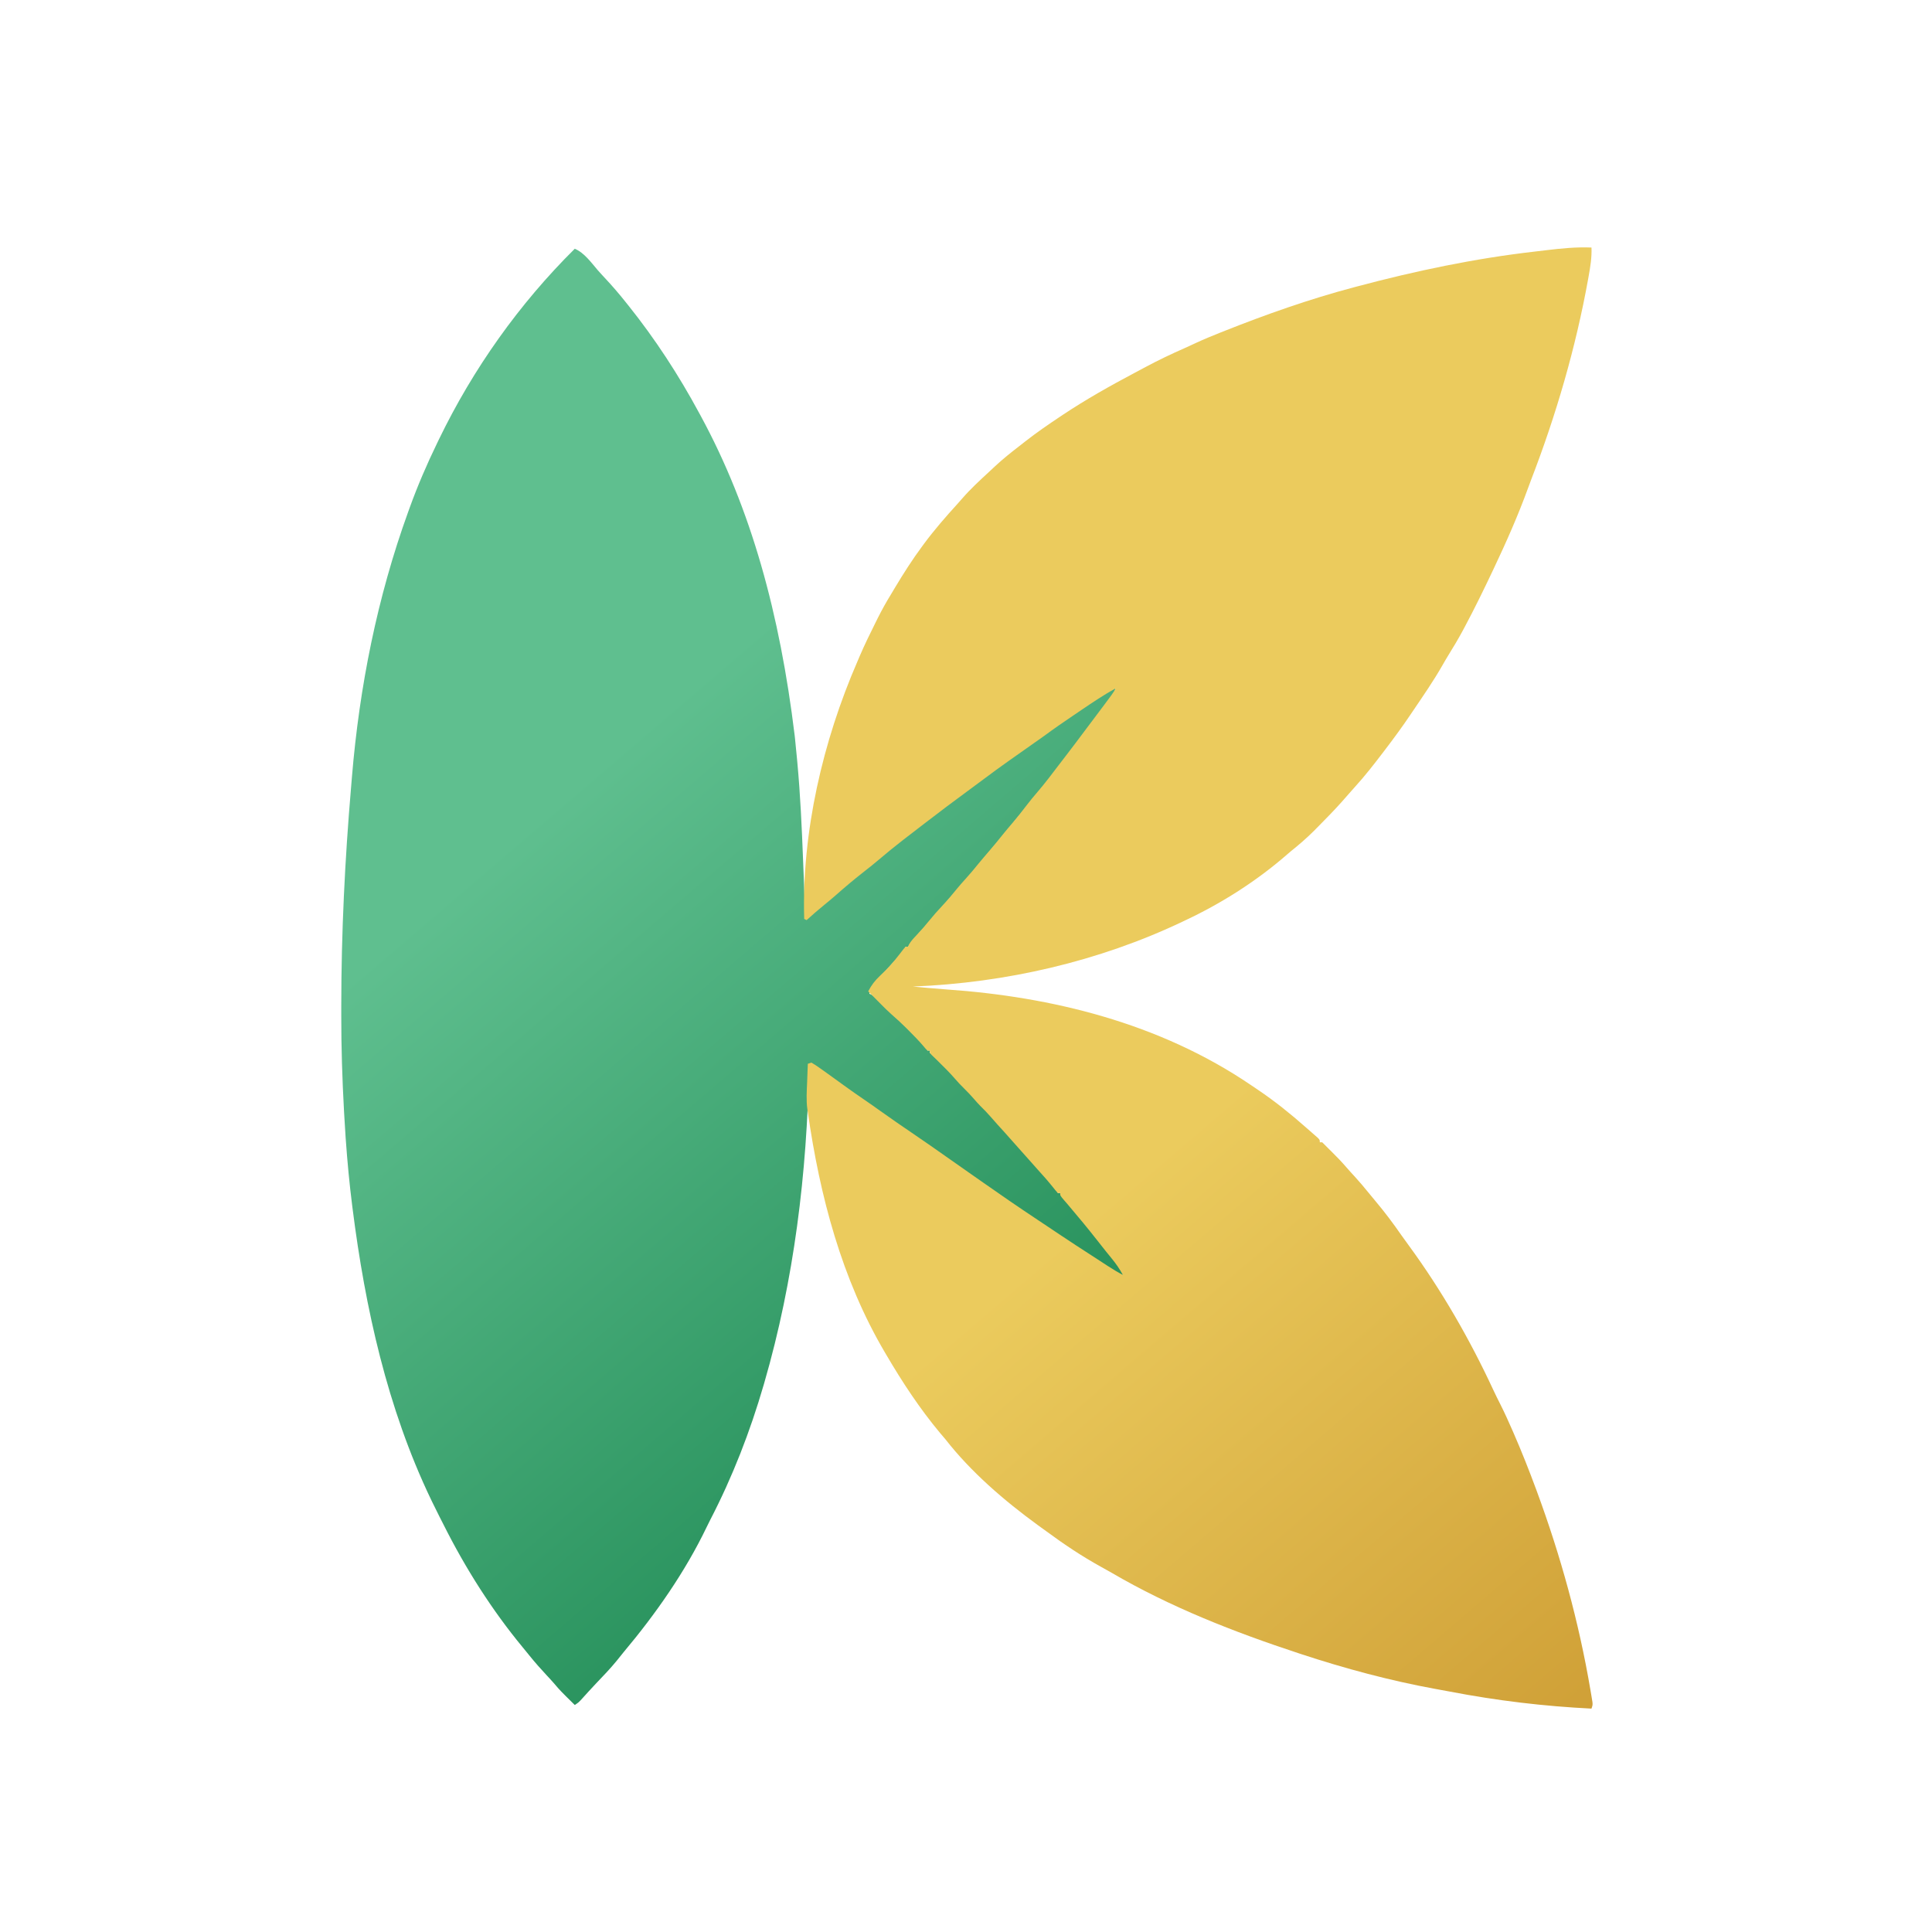
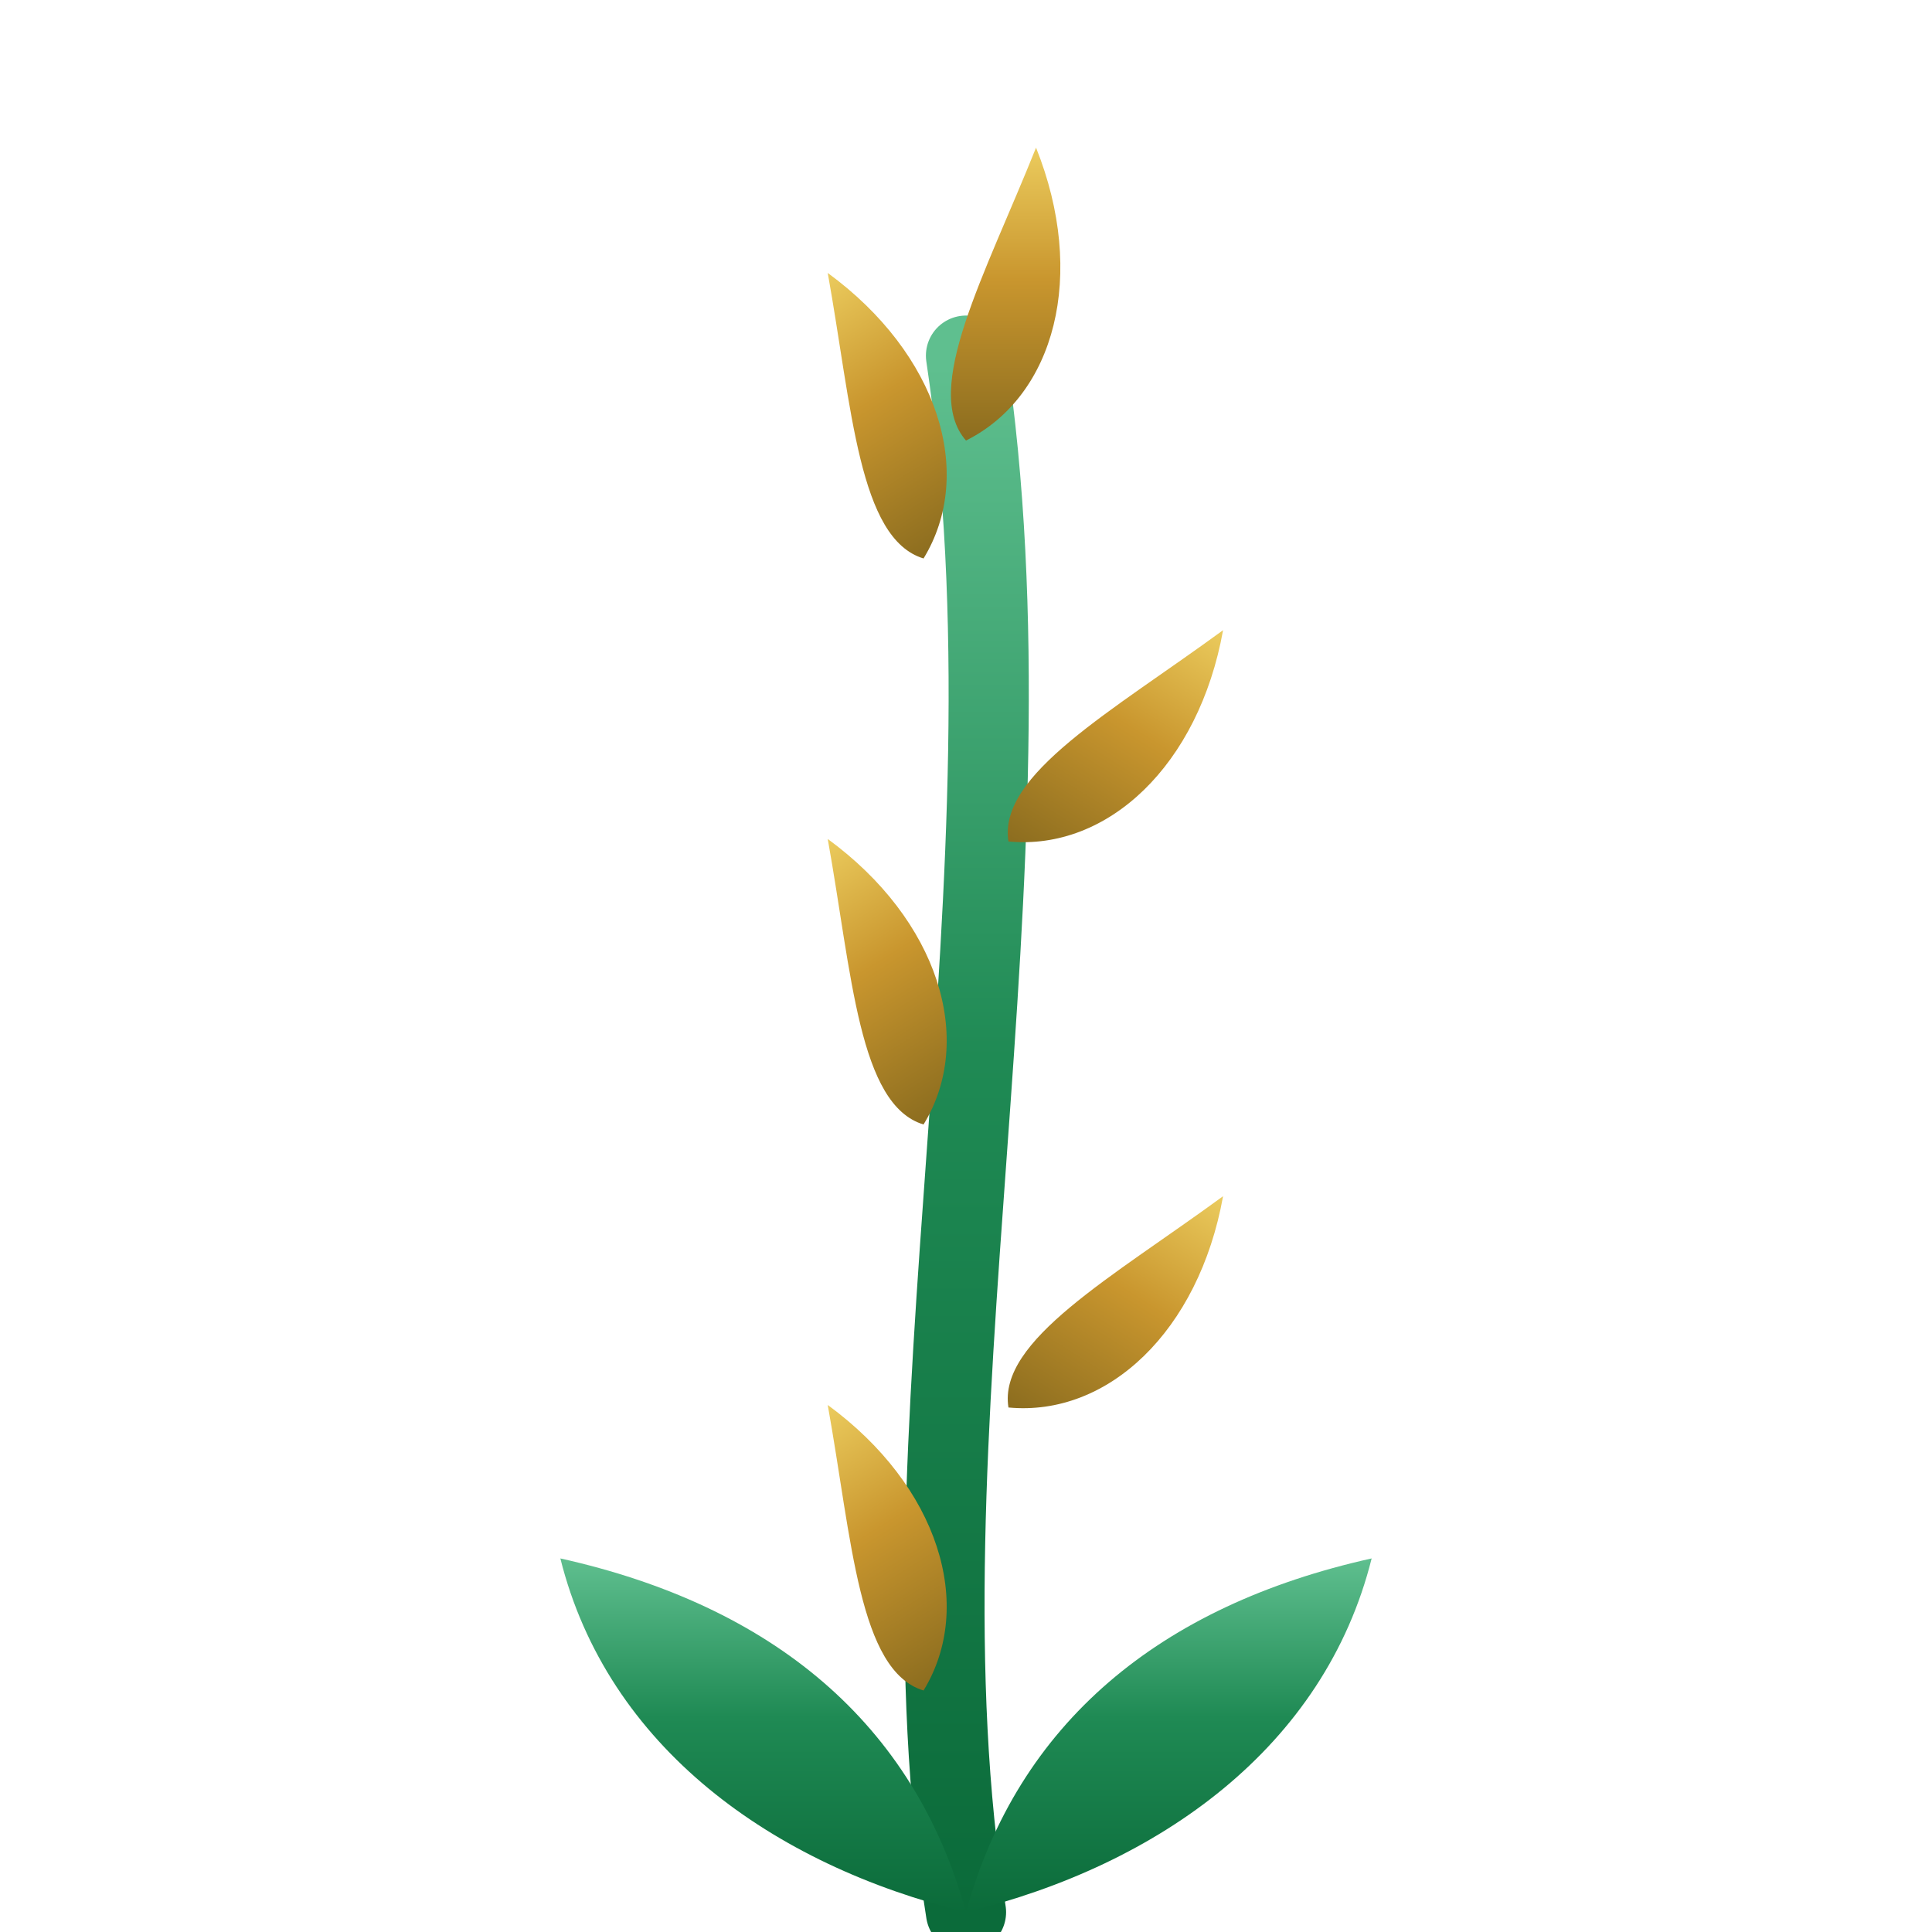
- <svg xmlns="http://www.w3.org/2000/svg" viewBox="0 0 1600 1600" width="1600" height="1600">
+ <svg xmlns="http://www.w3.org/2000/svg" viewBox="0 0 1024 1024">
  <defs>
-     <linearGradient id="gradGreen" gradientUnits="userSpaceOnUse" x1="282" y1="204" x2="1319" y2="1415">
-       <stop offset="0" stop-color="#5FBF8F" />
-       <stop offset="0.45" stop-color="#1F8A54" />
-       <stop offset="1" stop-color="#0B6B3A" />
+     <linearGradient id="kk-green" x1="0" y1="1" x2="0" y2="0">
+       <stop offset="0" stop-color="#0B6B3A" />
+       <stop offset="0.55" stop-color="#1F8A54" />
+       <stop offset="1" stop-color="#5FBF8F" />
    </linearGradient>
-     <linearGradient id="gradGold" gradientUnits="userSpaceOnUse" x1="282" y1="204" x2="1319" y2="1415">
-       <stop offset="0" stop-color="#EBCB5D" />
-       <stop offset="0.45" stop-color="#C9962E" />
-       <stop offset="1" stop-color="#8C6D1F" />
+     <linearGradient id="kk-gold" x1="0" y1="1" x2="0" y2="0">
+       <stop offset="0" stop-color="#8C6D1F" />
+       <stop offset="0.55" stop-color="#C9962E" />
+       <stop offset="1" stop-color="#EBCB5D" />
    </linearGradient>
+     <path id="grain" d="M0 0 C 28 -14, 38 -52, 22 -92 C 6 -52, -14 -16, 0 0 Z" fill="url(#kk-gold)" />
  </defs>
-   <path d="M0 0 C7.806 3.266 13.633 11.435 19.031 17.75 C21.078 20.089 23.184 22.361 25.305 24.631 C31.143 30.884 36.681 37.294 42 44 C42.848 45.055 43.695 46.109 44.543 47.164 C66.698 74.876 86.16 104.79 103 136 C103.455 136.835 103.909 137.671 104.377 138.531 C146.179 215.623 169.895 302.58 182.125 403.188 C182.162 403.525 182.162 403.525 182.352 405.234 C182.963 410.817 183.488 416.407 184 422 C184.056 422.599 184.056 422.599 184.339 425.632 C186.812 452.399 188.023 479.186 189.06 506.043 C189.276 511.589 189.501 517.135 189.725 522.682 C190.158 533.454 190.582 544.227 191 555 C192.278 554.049 193.555 553.097 194.832 552.144 C195.543 551.614 196.255 551.084 196.988 550.538 C199.441 548.663 201.728 546.654 204 544.562 C204.847 543.79 205.694 543.018 206.566 542.223 C207.369 541.489 208.173 540.756 209 540 C214.13 535.404 219.399 531.002 224.742 526.656 C227.95 524.046 231.139 521.414 234.329 518.781 C240.305 513.849 246.291 508.933 252.359 504.113 C254.484 502.413 256.596 500.702 258.703 498.98 C267.033 492.176 275.444 485.518 284 479 C285.572 477.787 287.144 476.573 288.715 475.359 C300.513 466.247 312.46 457.352 324.562 448.65 C329.767 444.904 334.912 441.091 340.031 437.23 C350.174 429.61 360.473 422.218 370.852 414.922 C375.775 411.46 380.668 407.957 385.559 404.449 C396.188 396.861 406.985 389.517 417.796 382.192 C419.775 380.849 421.751 379.504 423.725 378.156 C426.599 376.195 429.478 374.243 432.359 372.293 C432.798 371.992 432.798 371.992 435.021 370.469 C439.244 367.624 442.997 365.266 448 364 C446.55 368.265 444.416 371.294 441.625 374.812 C440.718 375.968 439.812 377.124 438.906 378.281 C438.431 378.887 437.955 379.493 437.465 380.117 C434.975 383.317 432.551 386.565 430.125 389.812 C429.625 390.481 429.124 391.15 428.608 391.838 C427.071 393.892 425.536 395.946 424 398 C417.529 406.656 411.041 415.295 404.434 423.848 C402.774 425.997 401.12 428.15 399.473 430.309 C394.908 436.286 390.266 442.186 385.48 447.988 C382.469 451.645 379.484 455.322 376.5 459 C371.348 465.345 366.186 471.682 361 478 C360.742 478.315 360.742 478.315 359.434 479.91 C352.953 487.811 346.45 495.689 339.828 503.473 C337.052 506.741 334.325 510.043 331.625 513.375 C324.424 522.215 316.921 530.815 309.25 539.25 C306.299 542.5 303.497 545.826 300.75 549.25 C296.619 554.367 292.194 559.141 287.681 563.917 C283.921 567.925 280.479 572.054 277.27 576.523 C276.851 577.011 276.432 577.498 276 578 C275.34 578 274.68 578 274 578 C273.777 578.541 273.554 579.083 273.324 579.641 C271.579 582.75 269.247 585.179 266.812 587.75 C265.811 588.825 264.809 589.9 263.809 590.977 C263.324 591.496 262.839 592.016 262.339 592.552 C260.09 594.984 257.925 597.485 255.766 599.996 C254.409 601.535 253.017 603.043 251.609 604.535 C251.199 604.973 251.199 604.973 249.125 607.188 C248.364 607.985 247.604 608.783 246.82 609.605 C244.88 612.158 244.347 613.847 244 617 C244.288 617.125 244.288 617.125 245.747 617.757 C248.315 619.174 250 620.789 252.047 622.887 C252.81 623.661 253.573 624.435 254.359 625.232 C255.148 626.043 255.937 626.853 256.75 627.688 C261.67 632.718 266.607 637.6 271.946 642.184 C275.956 645.729 279.715 649.531 283.5 653.312 C284.322 654.123 285.145 654.933 285.992 655.768 C286.768 656.542 287.544 657.316 288.344 658.113 C289.047 658.812 289.75 659.511 290.475 660.232 C292 662 292 662 292 664 C292.66 664 293.32 664 294 664 C294 664.66 294 665.32 294 666 C294.599 666.262 295.199 666.523 295.816 666.793 C298.149 668.082 299.274 669.252 300.938 671.312 C304.265 675.258 307.829 678.88 311.5 682.5 C315.62 686.573 319.577 690.69 323.328 695.109 C326.009 698.141 328.925 700.932 331.805 703.773 C334.44 706.446 336.878 709.254 339.32 712.102 C340.982 713.98 342.711 715.743 344.5 717.5 C347.535 720.488 350.343 723.617 353.125 726.84 C356.69 730.947 360.355 734.964 364 739 C371.962 747.817 379.79 756.731 387.5 765.77 C391.143 770.031 394.865 774.211 398.672 778.328 C400 780 400 780 400 782 C400.66 782 401.32 782 402 782 C403.559 783.73 403.559 783.73 405.438 786.188 C408.602 790.245 411.844 794.215 415.188 798.125 C424.692 809.294 433.88 820.704 442.754 832.379 C444.1 834.13 445.468 835.861 446.84 837.59 C447.306 838.181 447.771 838.773 448.251 839.382 C449.146 840.518 450.047 841.649 450.954 842.776 C454 846.663 454 846.663 454 850 C449.548 848.428 445.71 846.086 441.75 843.562 C441.054 843.123 440.358 842.683 439.641 842.23 C437.423 840.826 435.211 839.415 433 838 C432.286 837.544 431.573 837.087 430.837 836.617 C421.394 830.563 412.031 824.393 402.714 818.148 C400.083 816.386 397.448 814.631 394.812 812.875 C393.907 812.271 393.002 811.668 392.069 811.046 C390.123 809.749 388.177 808.452 386.229 807.157 C367.984 795.016 349.907 782.635 332 770 C331.279 769.492 330.559 768.983 329.816 768.459 C327.019 766.486 324.223 764.511 321.427 762.536 C308.727 753.566 295.993 744.652 283.145 735.895 C276.553 731.395 270.015 726.821 263.485 722.233 C257.813 718.253 252.105 714.333 246.375 710.438 C237.12 704.135 228.05 697.593 219 691 C215.731 688.622 212.46 686.248 209.188 683.875 C208.44 683.33 207.693 682.786 206.924 682.225 C196.96 675 196.96 675 194 675 C193.991 675.646 193.981 676.292 193.972 676.957 C192.434 765.133 181.585 854.205 157 939 C156.81 939.657 156.619 940.315 156.423 940.992 C145.233 979.498 130.682 1017.01 112.222 1052.619 C111.182 1054.646 110.174 1056.682 109.191 1058.738 C91.384 1095.818 66.884 1130.763 40.504 1162.191 C38.504 1164.596 36.569 1167.05 34.625 1169.5 C29.4 1175.904 23.659 1181.828 17.965 1187.812 C13.607 1192.395 9.362 1197.073 5.137 1201.777 C3 1204 3 1204 0 1206 C-11.999 1194.178 -11.999 1194.178 -17.102 1188.18 C-19.12 1185.863 -21.203 1183.618 -23.301 1181.374 C-28.266 1176.057 -33.051 1170.663 -37.605 1164.984 C-39.382 1162.77 -41.175 1160.575 -42.988 1158.391 C-68.712 1127.299 -90.587 1092.701 -108.667 1056.655 C-109.829 1054.34 -111.006 1052.033 -112.191 1049.73 C-114.181 1045.846 -116.106 1041.933 -118 1038 C-118.399 1037.174 -118.797 1036.347 -119.208 1035.496 C-155.211 960.298 -173.565 877.321 -184 795 C-184.098 794.229 -184.197 793.458 -184.298 792.664 C-186.611 774.463 -188.325 756.238 -189.625 737.938 C-189.653 737.545 -189.653 737.545 -189.797 735.559 C-190.26 729.043 -190.641 722.523 -191 716 C-191.02 715.642 -191.02 715.642 -191.12 713.828 C-192.562 687.542 -193.405 661.309 -193.378 634.983 C-193.375 632.245 -193.375 629.508 -193.375 626.77 C-193.344 566.414 -190.373 505.962 -185.24 445.827 C-185.005 443.057 -184.776 440.286 -184.548 437.515 C-178.353 362.814 -163.551 288.54 -138 218 C-137.585 216.847 -137.17 215.694 -136.743 214.505 C-130.117 196.189 -122.504 178.52 -114 161 C-113.493 159.949 -112.986 158.899 -112.464 157.816 C-84.18 99.388 -46.146 45.742 0 0 Z " fill="url(#gradGreen)" transform="translate(476,206)" />
-   <path d="M0 0 C0.339 8.16 -0.927 15.863 -2.375 23.875 C-2.506 24.605 -2.636 25.334 -2.771 26.086 C-13.012 82.85 -29.313 138.814 -50.083 192.603 C-50.887 194.704 -51.667 196.81 -52.43 198.926 C-60.713 221.741 -70.61 244.078 -81 266 C-81.288 266.61 -81.577 267.219 -81.874 267.847 C-89.272 283.476 -96.844 299 -105 314.25 C-105.586 315.349 -106.172 316.447 -106.776 317.579 C-110.369 324.221 -114.206 330.676 -118.196 337.084 C-119.976 339.962 -121.674 342.872 -123.344 345.815 C-130.849 358.988 -139.507 371.453 -148 384 C-148.559 384.83 -149.119 385.661 -149.695 386.517 C-156.48 396.589 -163.629 406.348 -171 416 C-171.453 416.595 -171.906 417.189 -172.373 417.802 C-179.903 427.683 -187.481 437.453 -195.855 446.641 C-197.724 448.696 -199.557 450.775 -201.375 452.875 C-202.581 454.252 -203.79 455.627 -205 457 C-205.695 457.789 -206.39 458.578 -207.105 459.391 C-213.064 466.022 -219.271 472.402 -225.551 478.728 C-226.96 480.147 -228.364 481.571 -229.768 482.995 C-235.868 489.103 -242.261 494.613 -249 500 C-250.09 500.923 -251.174 501.853 -252.25 502.793 C-277.207 524.524 -306.072 542.927 -336 557 C-336.847 557.404 -337.693 557.808 -338.565 558.224 C-407.994 591.274 -485.195 608.982 -562 612 C-558.875 612.294 -555.75 612.586 -552.625 612.875 C-552.13 612.921 -552.13 612.921 -549.624 613.153 C-544.389 613.629 -539.155 614.072 -533.91 614.438 C-447.51 620.457 -357.915 641.982 -281.83 693.739 C-279.902 695.068 -277.96 696.375 -276.016 697.68 C-262.123 707.043 -249.274 717.401 -236.72 728.484 C-235.097 729.915 -233.466 731.335 -231.832 732.754 C-230.918 733.557 -230.004 734.36 -229.062 735.188 C-228.27 735.882 -227.477 736.577 -226.66 737.293 C-225 739 -225 739 -225 741 C-224.34 741 -223.68 741 -223 741 C-221.289 742.621 -219.629 744.297 -218 746 C-217.198 746.79 -216.396 747.58 -215.57 748.395 C-211.155 752.76 -206.872 757.164 -202.836 761.883 C-200.648 764.406 -198.387 766.856 -196.125 769.312 C-192.109 773.721 -188.275 778.231 -184.535 782.875 C-182.634 785.233 -180.697 787.558 -178.746 789.875 C-171.175 798.896 -164.2 808.153 -157.511 817.841 C-155.45 820.786 -153.324 823.681 -151.198 826.579 C-124.174 863.491 -100.615 904.471 -81.379 945.953 C-79.543 949.903 -77.6 953.79 -75.633 957.676 C-71.947 964.989 -68.583 972.431 -65.312 979.938 C-65.014 980.622 -64.715 981.306 -64.408 982.01 C-57.807 997.165 -51.731 1012.497 -46 1028 C-45.755 1028.663 -45.509 1029.327 -45.256 1030.01 C-25.575 1083.349 -10.477 1138.125 -0.938 1194.188 C-0.721 1195.447 -0.505 1196.706 -0.282 1198.004 C-0.095 1199.151 0.092 1200.298 0.285 1201.48 C0.449 1202.48 0.613 1203.479 0.781 1204.509 C1 1207 1 1207 0 1210 C-39.449 1208.056 -78.363 1203.383 -117.146 1195.927 C-121.277 1195.133 -125.413 1194.382 -129.555 1193.645 C-166.823 1186.827 -204.017 1176.84 -240 1165 C-240.779 1164.744 -241.557 1164.489 -242.36 1164.225 C-295.922 1146.602 -348.81 1125.931 -397.6 1097.392 C-400.478 1095.723 -403.387 1094.115 -406.302 1092.512 C-421.953 1083.876 -436.71 1074.027 -451.08 1063.413 C-453.62 1061.544 -456.186 1059.712 -458.75 1057.875 C-486.418 1037.683 -513.907 1014.054 -535 987 C-536.538 985.184 -538.08 983.372 -539.625 981.562 C-556.437 961.383 -570.737 939.625 -584 917 C-584.387 916.345 -584.773 915.69 -585.172 915.016 C-620.966 854.322 -639.119 785.221 -649 716 C-649.061 715.613 -649.061 715.613 -649.372 713.653 C-650.435 706.124 -649.866 698.508 -649.562 690.938 C-649.509 689.485 -649.456 688.033 -649.404 686.58 C-649.276 683.053 -649.14 679.526 -649 676 C-648.01 675.67 -647.02 675.34 -646 675 C-643.519 676.454 -641.261 677.947 -638.938 679.625 C-638.234 680.121 -637.531 680.616 -636.807 681.127 C-634.528 682.739 -632.263 684.367 -630 686 C-629.256 686.536 -628.513 687.072 -627.747 687.624 C-624.736 689.796 -621.727 691.972 -618.723 694.154 C-613.13 698.211 -607.466 702.152 -601.758 706.047 C-597.466 708.979 -593.219 711.965 -589 715 C-579.893 721.543 -570.624 727.848 -561.359 734.164 C-552.308 740.339 -543.307 746.575 -534.367 752.91 C-527.119 758.045 -519.832 763.124 -512.553 768.213 C-510.018 769.988 -507.485 771.765 -504.953 773.543 C-489.757 784.21 -474.477 794.744 -459 805 C-457.198 806.2 -455.396 807.401 -453.595 808.603 C-452.321 809.452 -451.047 810.302 -449.772 811.151 C-446.615 813.255 -443.46 815.361 -440.309 817.473 C-431.662 823.262 -422.948 828.942 -414.201 834.578 C-411.928 836.047 -409.659 837.522 -407.391 839 C-406.634 839.492 -405.878 839.984 -405.099 840.49 C-403.664 841.424 -402.229 842.36 -400.795 843.297 C-396.607 846.018 -392.359 848.56 -388 851 C-390.771 845.871 -393.862 841.431 -397.562 836.938 C-398.633 835.619 -399.704 834.3 -400.773 832.98 C-401.312 832.318 -401.85 831.656 -402.405 830.974 C-404.867 827.926 -407.277 824.838 -409.688 821.75 C-417.06 812.34 -424.681 803.151 -432.422 794.043 C-432.847 793.541 -432.847 793.541 -435 791 C-435.475 790.456 -435.95 789.911 -436.439 789.35 C-440 785.217 -440 785.217 -440 783 C-440.66 783 -441.32 783 -442 783 C-443.393 781.448 -444.714 779.83 -446 778.188 C-450.043 773.13 -454.277 768.323 -458.66 763.555 C-461.228 760.751 -463.729 757.897 -466.223 755.027 C-468.294 752.665 -470.395 750.332 -472.5 748 C-475.17 745.041 -477.823 742.071 -480.438 739.062 C-484.086 734.872 -487.836 730.775 -491.582 726.672 C-493.648 724.389 -495.677 722.082 -497.688 719.75 C-500.413 716.61 -503.293 713.686 -506.258 710.773 C-508.047 708.952 -509.713 707.063 -511.375 705.125 C-513.966 702.115 -516.673 699.289 -519.5 696.5 C-522.204 693.832 -524.793 691.145 -527.25 688.25 C-531.562 683.218 -536.306 678.613 -541.012 673.953 C-541.524 673.445 -542.036 672.936 -542.564 672.412 C-543.826 671.171 -545.109 669.951 -546.395 668.734 C-548 667 -548 667 -548 665 C-548.66 665 -549.32 665 -550 665 C-551.43 663.551 -551.43 663.551 -553.098 661.535 C-557.002 656.945 -561.167 652.685 -565.438 648.438 C-565.794 648.079 -565.794 648.079 -567.596 646.268 C-571.622 642.249 -575.753 638.431 -580.06 634.717 C-583.282 631.865 -586.293 628.813 -589.312 625.75 C-589.919 625.139 -590.526 624.528 -591.15 623.898 C-592.269 622.772 -593.386 621.644 -594.501 620.515 C-595.996 619.004 -597.496 617.501 -599 616 C-596.294 610.827 -593.417 607.053 -589.188 603.062 C-588.112 602.016 -587.037 600.968 -585.965 599.918 C-585.708 599.667 -585.708 599.667 -584.41 598.4 C-578.986 593.014 -574.341 586.962 -569.699 580.906 C-569.138 580.277 -568.578 579.648 -568 579 C-567.34 579 -566.68 579 -566 579 C-565.887 578.727 -565.887 578.727 -565.316 577.348 C-563.609 574.302 -561.329 571.947 -558.938 569.438 C-555.33 565.584 -551.864 561.686 -548.562 557.562 C-545.197 553.378 -541.668 549.417 -538 545.5 C-533.5 540.695 -529.269 535.748 -525.145 530.613 C-523.001 528.002 -520.776 525.496 -518.5 523 C-514.659 518.781 -511.041 514.423 -507.453 509.988 C-504.665 506.593 -501.808 503.263 -498.938 499.938 C-494.869 495.219 -490.911 490.438 -487.051 485.547 C-484.633 482.544 -482.131 479.617 -479.625 476.688 C-475.505 471.864 -471.592 466.923 -467.763 461.867 C-464.857 458.052 -461.817 454.384 -458.688 450.75 C-452.66 443.733 -447.095 436.382 -441.52 429.004 C-439.344 426.134 -437.14 423.287 -434.938 420.438 C-429.795 413.757 -424.74 407.012 -419.692 400.26 C-417.859 397.811 -416.022 395.366 -414.184 392.922 C-395.6 368.2 -395.6 368.2 -394 365 C-403.733 370.398 -412.912 376.517 -422.109 382.77 C-424.559 384.435 -427.012 386.094 -429.467 387.752 C-436.993 392.847 -444.478 397.975 -451.79 403.374 C-454.851 405.626 -457.969 407.793 -461.086 409.965 C-467.744 414.615 -474.372 419.308 -481 424 C-481.641 424.453 -482.282 424.907 -482.942 425.374 C-489.909 430.309 -496.806 435.32 -503.621 440.465 C-507.805 443.615 -512.03 446.71 -516.25 449.812 C-528.211 458.613 -540.108 467.495 -551.859 476.574 C-553.971 478.205 -556.085 479.834 -558.203 481.457 C-561.474 483.964 -564.739 486.479 -568 489 C-568.284 489.22 -568.284 489.22 -569.723 490.332 C-576.65 495.699 -583.449 501.175 -590.105 506.875 C-593.992 510.188 -597.968 513.366 -602 516.5 C-610.275 522.937 -618.263 529.69 -626.125 536.625 C-629.167 539.309 -632.288 541.88 -635.438 544.438 C-640.42 548.488 -645.242 552.689 -650 557 C-650.66 556.67 -651.32 556.34 -652 556 C-654.106 484.121 -636.531 408.707 -608 343 C-607.385 341.548 -606.77 340.097 -606.156 338.645 C-602.066 329.101 -597.498 319.793 -592.875 310.5 C-592.289 309.318 -591.703 308.137 -591.099 306.919 C-587.671 300.088 -584.012 293.503 -580 287 C-578.922 285.198 -577.847 283.394 -576.773 281.59 C-569.644 269.699 -562.258 258.139 -554 247 C-553.786 246.711 -553.786 246.711 -552.705 245.246 C-544.162 233.734 -534.762 222.928 -525.113 212.336 C-523.738 210.816 -522.38 209.28 -521.043 207.727 C-514.222 199.875 -506.614 192.886 -498.983 185.834 C-497.298 184.276 -495.622 182.709 -493.949 181.137 C-487.498 175.144 -480.705 169.696 -473.729 164.335 C-472.106 163.082 -470.496 161.811 -468.887 160.539 C-459.576 153.227 -449.842 146.573 -440 140 C-439.644 139.762 -439.644 139.762 -437.843 138.558 C-418.599 125.754 -398.521 114.458 -378.104 103.646 C-375.193 102.102 -372.289 100.547 -369.387 98.988 C-358.63 93.244 -347.726 88.026 -336.555 83.139 C-333.612 81.827 -330.696 80.46 -327.777 79.094 C-320.959 75.939 -314.043 73.087 -307.062 70.312 C-306.742 70.185 -306.742 70.185 -305.119 69.539 C-269.786 55.491 -233.77 42.746 -197 33 C-196.214 32.79 -195.429 32.581 -194.619 32.365 C-145.856 19.361 -96.481 8.966 -46.313 3.266 C-43.398 2.931 -40.486 2.577 -37.574 2.223 C-25.021 0.703 -12.654 -0.531 0 0 Z " fill="url(#gradGold)" transform="translate(1318,205)" />
+   <g transform="translate(512 546) scale(1.25) translate(-512 -546)">
+     <path d="M512 920 C 480 720, 545 480, 512 260" fill="none" stroke="url(#kk-green)" stroke-width="34" stroke-linecap="round" />
+     <use href="#grain" transform="translate(494,826) rotate(-32) scale(1.35)" />
+     <use href="#grain" transform="translate(530,706) rotate(32) scale(1.35)" />
+     <use href="#grain" transform="translate(494,586) rotate(-32) scale(1.35)" />
+     <use href="#grain" transform="translate(530,466) rotate(32) scale(1.35)" />
+     <use href="#grain" transform="translate(494,346) rotate(-32) scale(1.35)" />
+     <use href="#grain" transform="translate(512,296) scale(1.35)" />
+     <path d="M512 920 C 430 900, 360 850, 340 770 C 430 790, 490 840, 512 920 Z" fill="url(#kk-green)" />
+     <path d="M512 920 C 594 900, 664 850, 684 770 C 594 790, 534 840, 512 920 Z" fill="url(#kk-green)" />
+   </g>
</svg>
